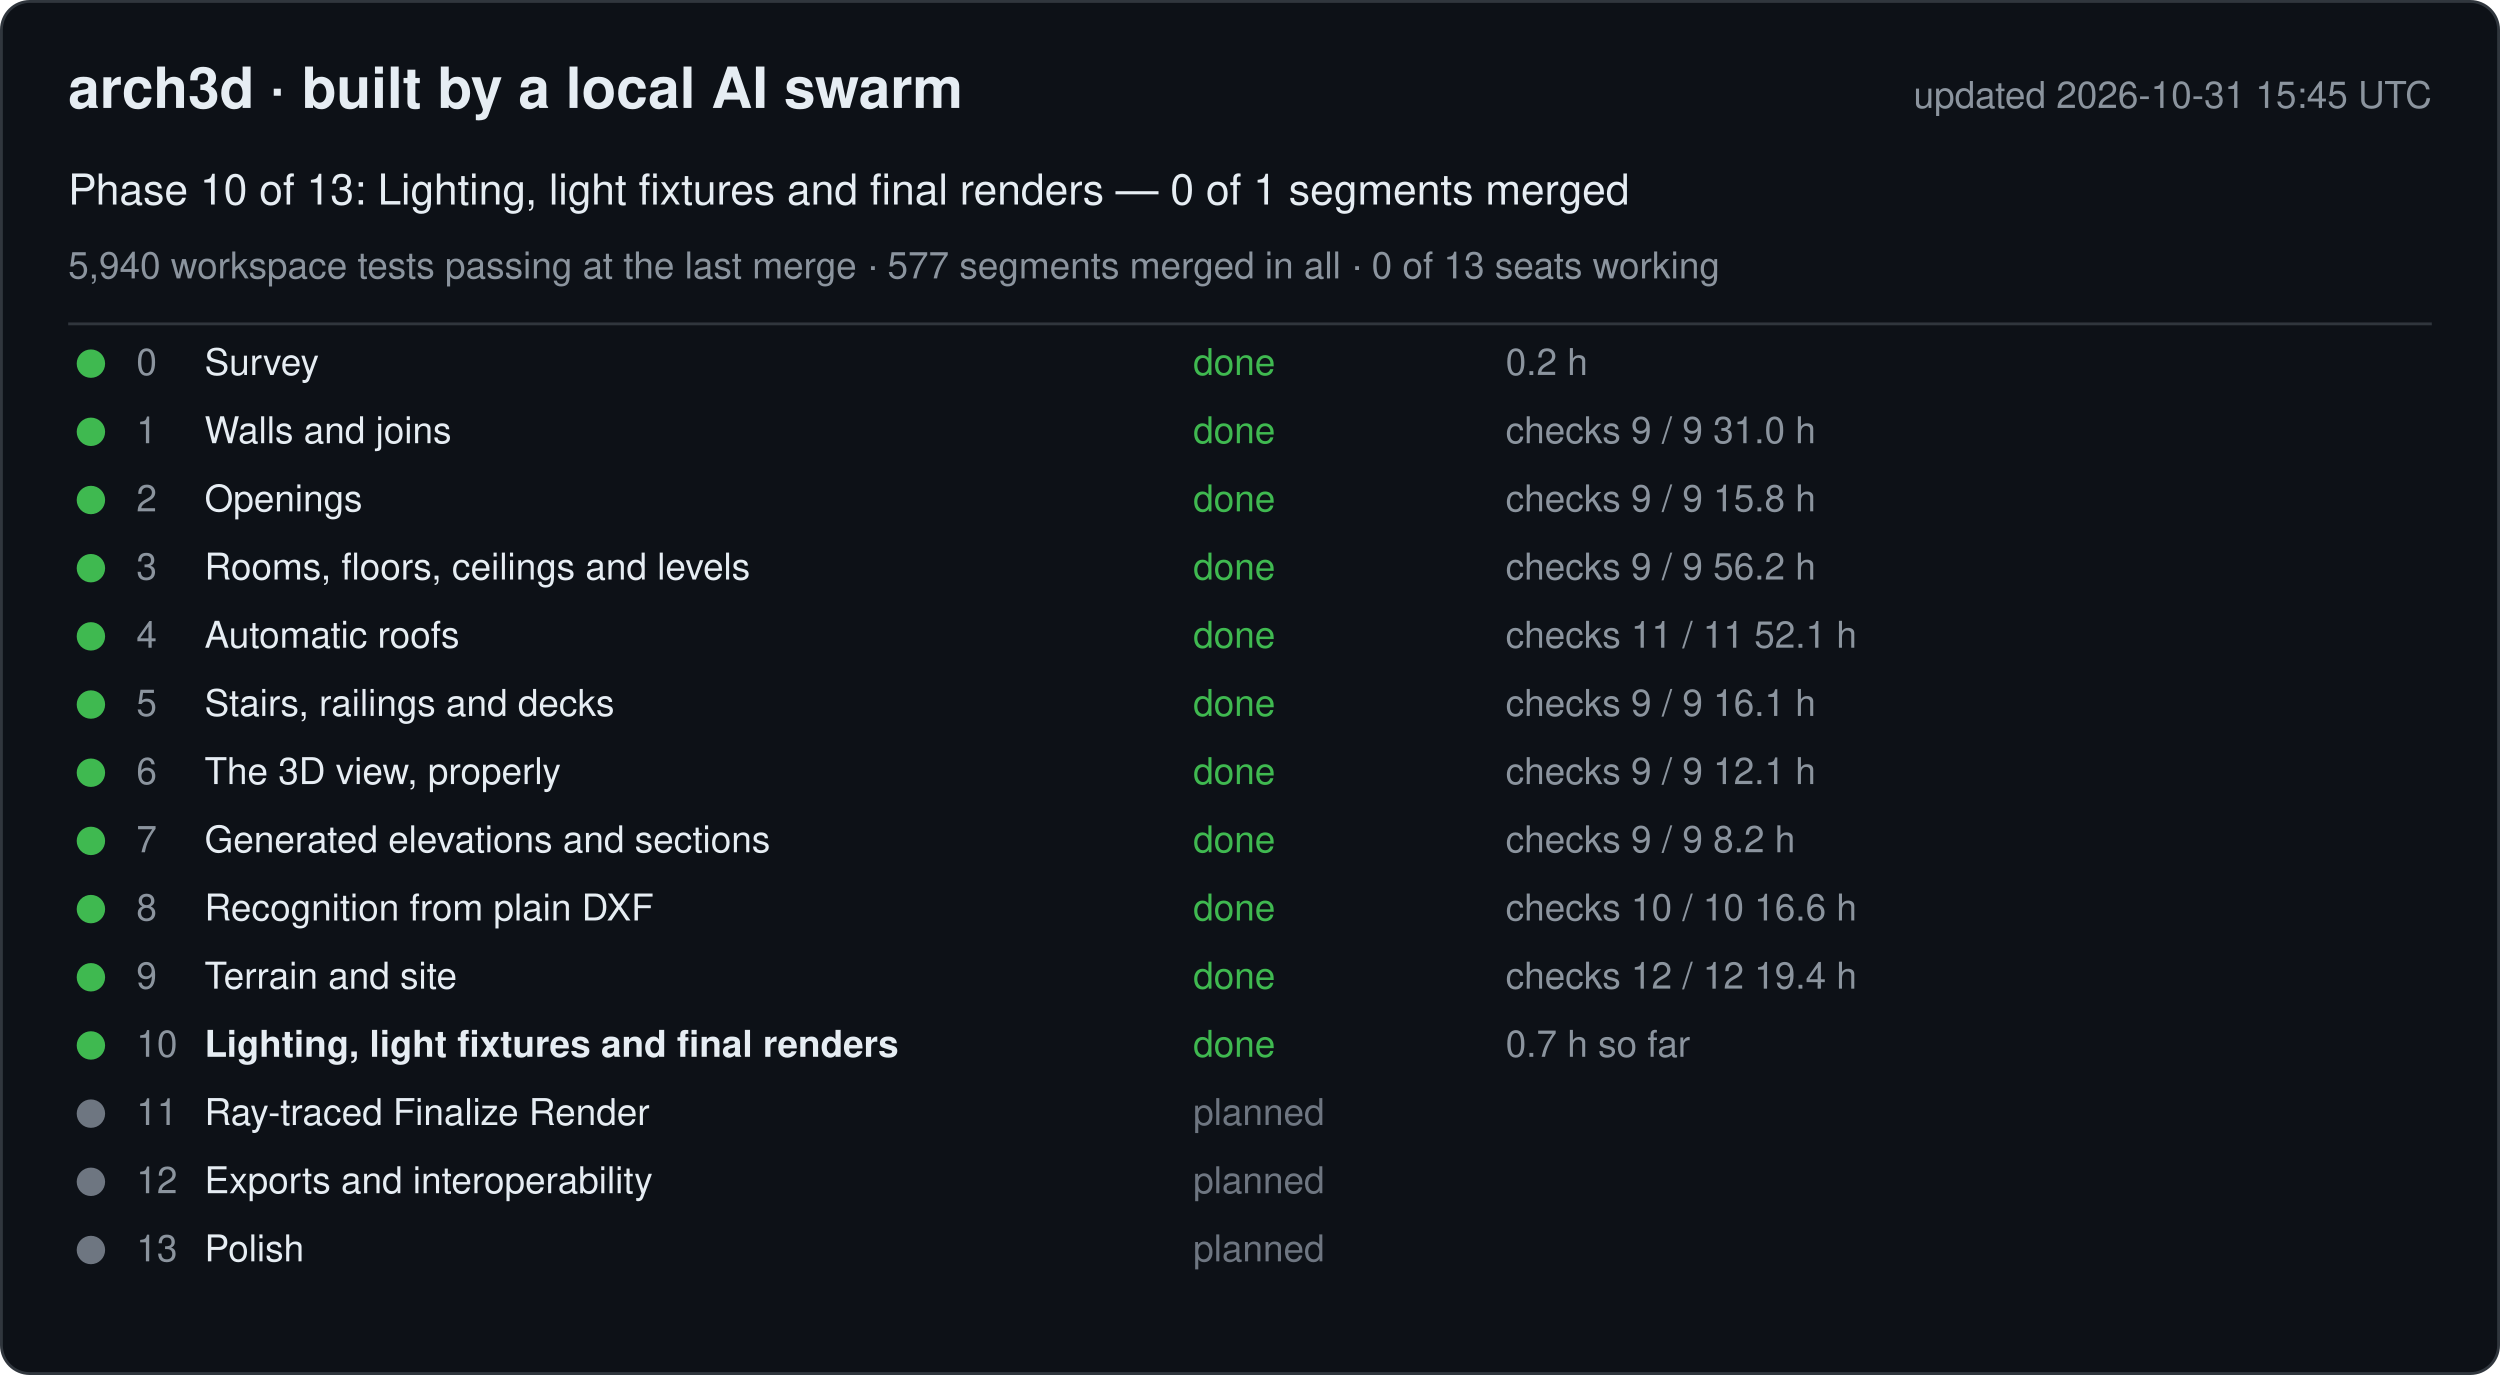
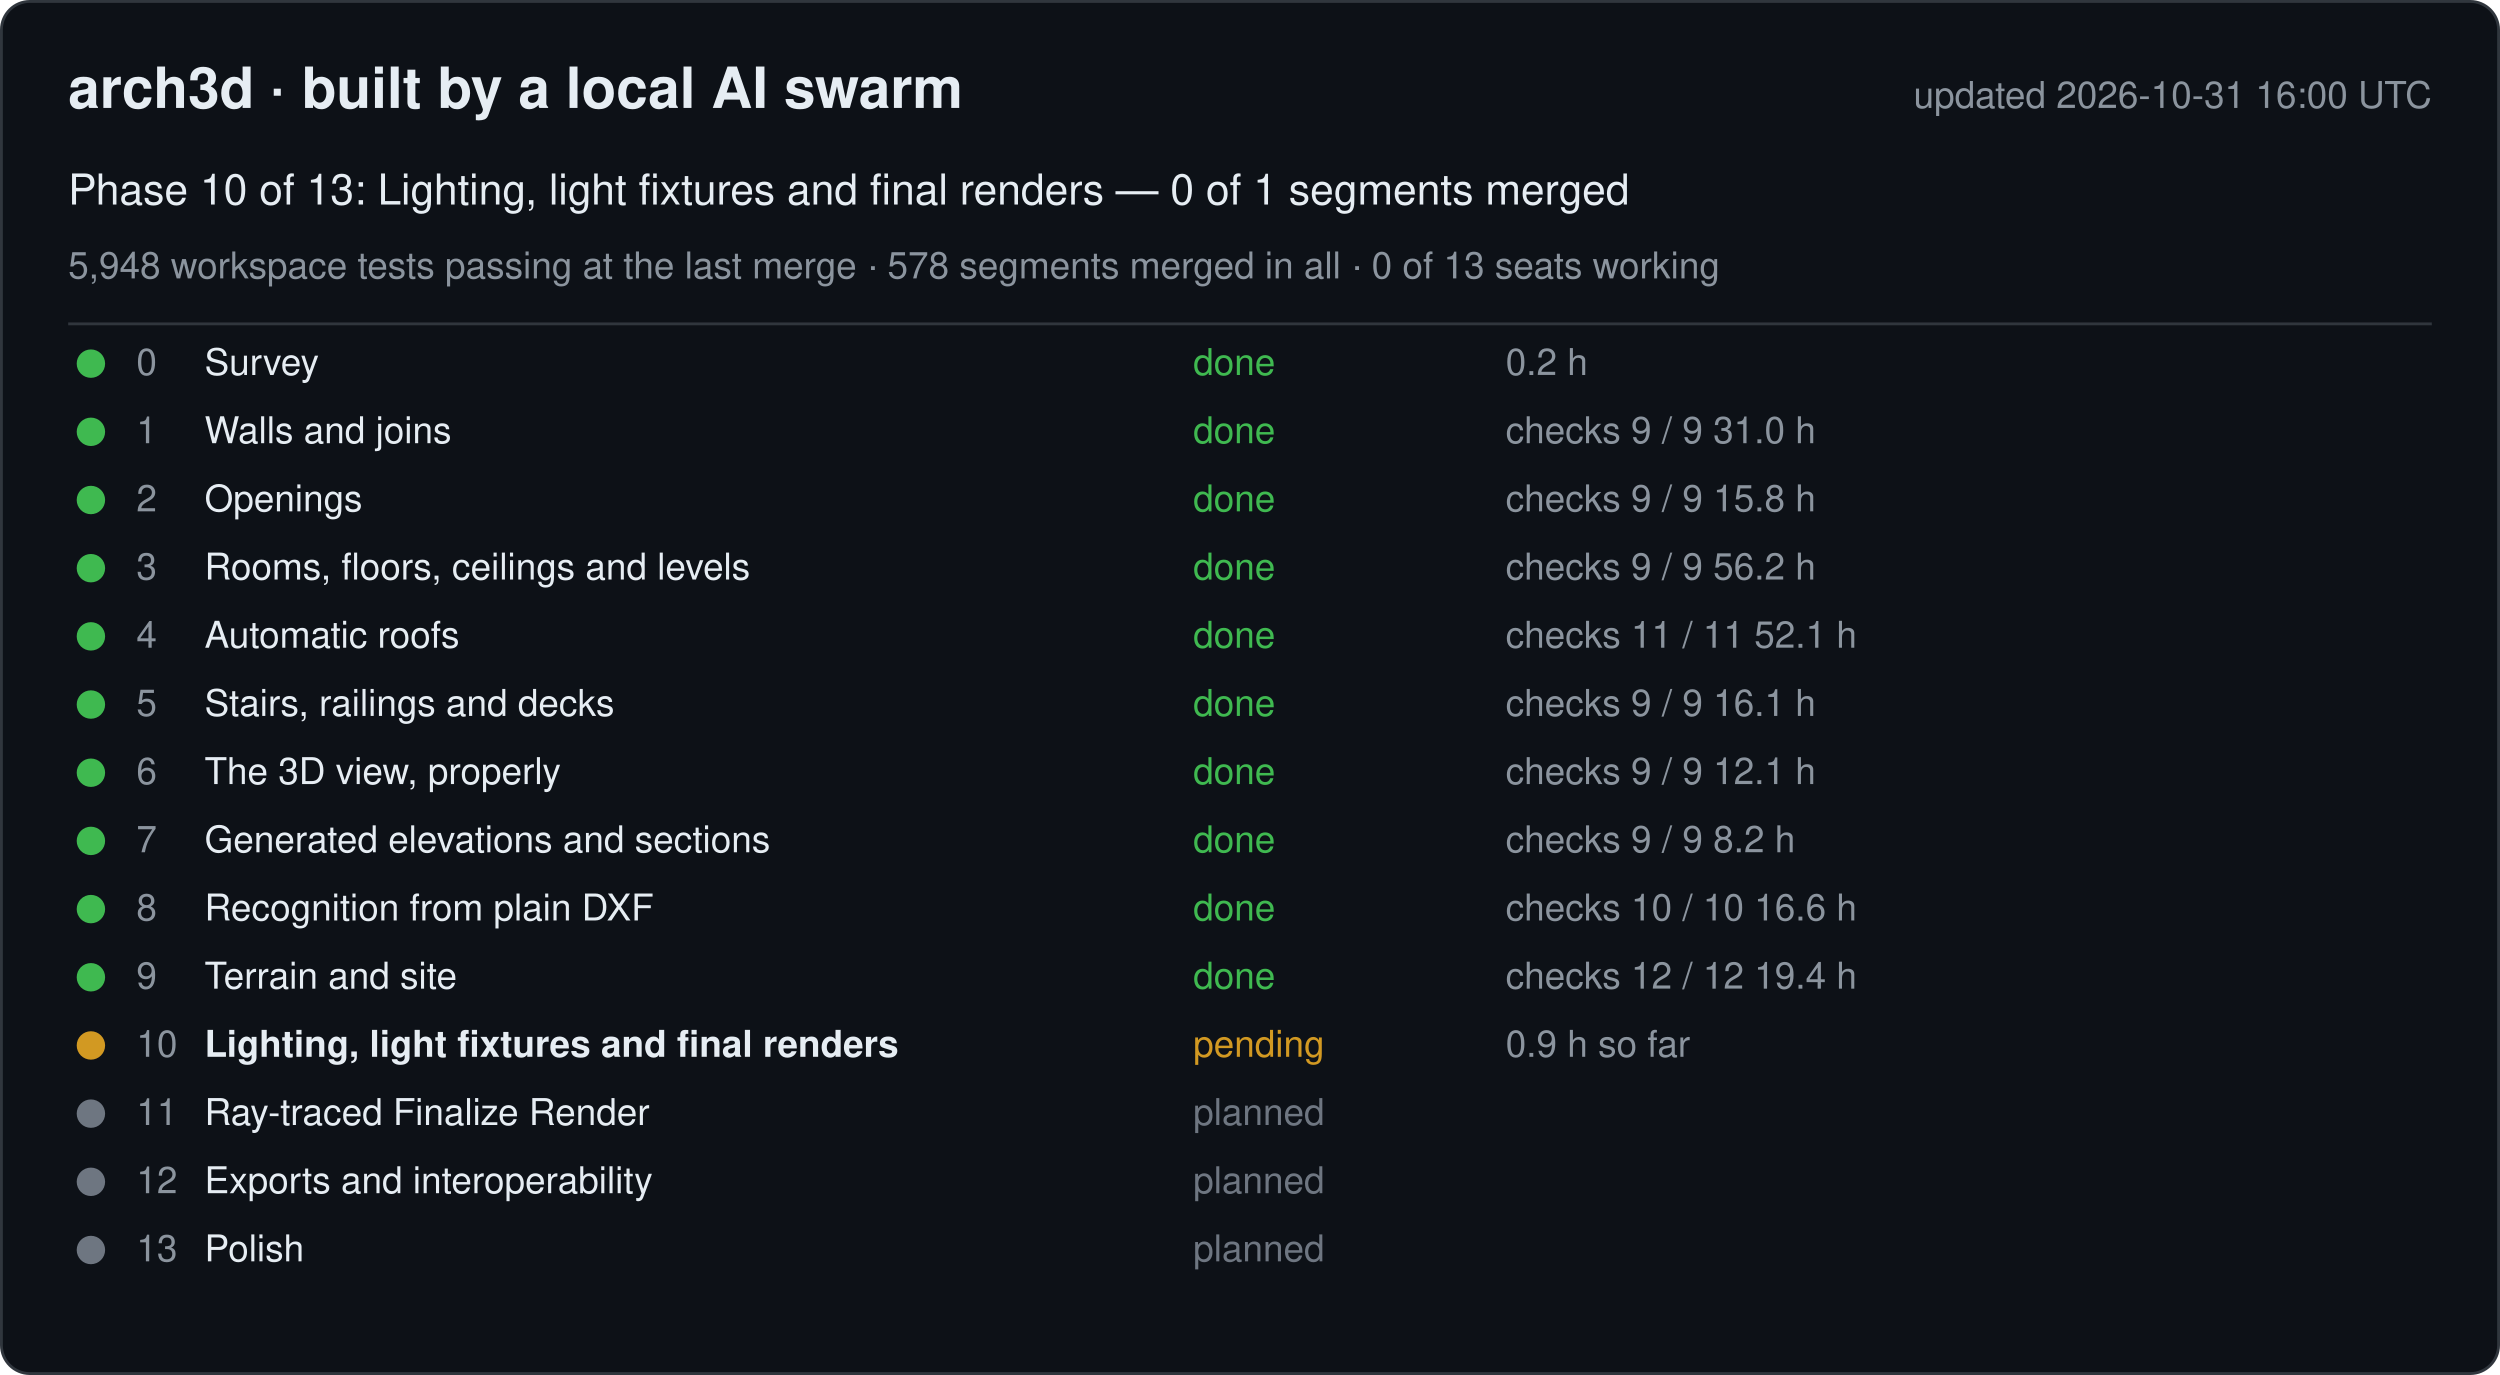
<svg xmlns="http://www.w3.org/2000/svg" width="880" height="484" viewBox="0 0 880 484" font-family="-apple-system, Segoe UI, Helvetica, Arial, sans-serif">
  <rect x="0.5" y="0.5" width="879" height="483" rx="10" fill="#0d1117" stroke="#30363d" />
  <text x="24" y="38" font-size="20" font-weight="600" fill="#e6edf3">arch3d · built by a local AI swarm</text>
-   <text x="856" y="38" font-size="13" fill="#8b949e" text-anchor="end">updated 2026-10-31 15:45 UTC</text>
+   <text x="856" y="38" font-size="13" fill="#8b949e" text-anchor="end">updated 2026-10-31 16:00 UTC</text>
  <text x="24" y="72" font-size="15" fill="#e6edf3">Phase 10 of 13: Lighting, light fixtures and final renders — 0 of 1 segments merged</text>
-   <text x="24" y="98" font-size="13" fill="#8b949e">5,940 workspace tests passing at the last merge · 577 segments merged in all · 0 of 13 seats working</text>
+   <text x="24" y="98" font-size="13" fill="#8b949e">5,948 workspace tests passing at the last merge · 578 segments merged in all · 0 of 13 seats working</text>
  <line x1="24" y1="114" x2="856" y2="114" stroke="#30363d" />
  <g data-phase="0">
    <circle cx="32" cy="128" r="5" fill="#3fb950" />
    <text x="48" y="132" font-size="13" fill="#8b949e">0</text>
    <text x="72" y="132" font-size="13" fill="#e6edf3">Survey</text>
    <text x="420" y="132" font-size="13" fill="#3fb950">done</text>
    <text x="530" y="132" font-size="13" fill="#8b949e">0.2 h</text>
  </g>
  <g data-phase="1">
    <circle cx="32" cy="152" r="5" fill="#3fb950" />
    <text x="48" y="156" font-size="13" fill="#8b949e">1</text>
    <text x="72" y="156" font-size="13" fill="#e6edf3">Walls and joins</text>
    <text x="420" y="156" font-size="13" fill="#3fb950">done</text>
    <text x="530" y="156" font-size="13" fill="#8b949e">checks 9 / 9   31.0 h</text>
  </g>
  <g data-phase="2">
    <circle cx="32" cy="176" r="5" fill="#3fb950" />
    <text x="48" y="180" font-size="13" fill="#8b949e">2</text>
    <text x="72" y="180" font-size="13" fill="#e6edf3">Openings</text>
    <text x="420" y="180" font-size="13" fill="#3fb950">done</text>
    <text x="530" y="180" font-size="13" fill="#8b949e">checks 9 / 9   15.8 h</text>
  </g>
  <g data-phase="3">
    <circle cx="32" cy="200" r="5" fill="#3fb950" />
    <text x="48" y="204" font-size="13" fill="#8b949e">3</text>
    <text x="72" y="204" font-size="13" fill="#e6edf3">Rooms, floors, ceilings and levels</text>
    <text x="420" y="204" font-size="13" fill="#3fb950">done</text>
    <text x="530" y="204" font-size="13" fill="#8b949e">checks 9 / 9   56.2 h</text>
  </g>
  <g data-phase="4">
    <circle cx="32" cy="224" r="5" fill="#3fb950" />
    <text x="48" y="228" font-size="13" fill="#8b949e">4</text>
    <text x="72" y="228" font-size="13" fill="#e6edf3">Automatic roofs</text>
    <text x="420" y="228" font-size="13" fill="#3fb950">done</text>
    <text x="530" y="228" font-size="13" fill="#8b949e">checks 11 / 11   52.1 h</text>
  </g>
  <g data-phase="5">
    <circle cx="32" cy="248" r="5" fill="#3fb950" />
    <text x="48" y="252" font-size="13" fill="#8b949e">5</text>
    <text x="72" y="252" font-size="13" fill="#e6edf3">Stairs, railings and decks</text>
    <text x="420" y="252" font-size="13" fill="#3fb950">done</text>
    <text x="530" y="252" font-size="13" fill="#8b949e">checks 9 / 9   16.1 h</text>
  </g>
  <g data-phase="6">
    <circle cx="32" cy="272" r="5" fill="#3fb950" />
    <text x="48" y="276" font-size="13" fill="#8b949e">6</text>
    <text x="72" y="276" font-size="13" fill="#e6edf3">The 3D view, properly</text>
    <text x="420" y="276" font-size="13" fill="#3fb950">done</text>
    <text x="530" y="276" font-size="13" fill="#8b949e">checks 9 / 9   12.1 h</text>
  </g>
  <g data-phase="7">
    <circle cx="32" cy="296" r="5" fill="#3fb950" />
    <text x="48" y="300" font-size="13" fill="#8b949e">7</text>
    <text x="72" y="300" font-size="13" fill="#e6edf3">Generated elevations and sections</text>
    <text x="420" y="300" font-size="13" fill="#3fb950">done</text>
    <text x="530" y="300" font-size="13" fill="#8b949e">checks 9 / 9   8.2 h</text>
  </g>
  <g data-phase="8">
    <circle cx="32" cy="320" r="5" fill="#3fb950" />
    <text x="48" y="324" font-size="13" fill="#8b949e">8</text>
    <text x="72" y="324" font-size="13" fill="#e6edf3">Recognition from plain DXF</text>
    <text x="420" y="324" font-size="13" fill="#3fb950">done</text>
    <text x="530" y="324" font-size="13" fill="#8b949e">checks 10 / 10   16.6 h</text>
  </g>
  <g data-phase="9">
    <circle cx="32" cy="344" r="5" fill="#3fb950" />
    <text x="48" y="348" font-size="13" fill="#8b949e">9</text>
    <text x="72" y="348" font-size="13" fill="#e6edf3">Terrain and site</text>
    <text x="420" y="348" font-size="13" fill="#3fb950">done</text>
    <text x="530" y="348" font-size="13" fill="#8b949e">checks 12 / 12   19.4 h</text>
  </g>
  <g data-phase="10">
-     <circle cx="32" cy="368" r="5" fill="#3fb950" />
+     <circle cx="32" cy="368" r="5" fill="#d29922" />
    <text x="48" y="372" font-size="13" fill="#8b949e">10</text>
    <text x="72" y="372" font-size="13" fill="#e6edf3" font-weight="600">Lighting, light fixtures and final renders</text>
-     <text x="420" y="372" font-size="13" fill="#3fb950">done</text>
-     <text x="530" y="372" font-size="13" fill="#8b949e">0.7 h so far</text>
+     <text x="420" y="372" font-size="13" fill="#d29922">pending</text>
+     <text x="530" y="372" font-size="13" fill="#8b949e">0.9 h so far</text>
  </g>
  <g data-phase="11">
    <circle cx="32" cy="392" r="5" fill="#6e7681" />
    <text x="48" y="396" font-size="13" fill="#8b949e">11</text>
    <text x="72" y="396" font-size="13" fill="#e6edf3">Ray-traced Finalize Render</text>
    <text x="420" y="396" font-size="13" fill="#6e7681">planned</text>
    <text x="530" y="396" font-size="13" fill="#8b949e" />
  </g>
  <g data-phase="12">
    <circle cx="32" cy="416" r="5" fill="#6e7681" />
    <text x="48" y="420" font-size="13" fill="#8b949e">12</text>
    <text x="72" y="420" font-size="13" fill="#e6edf3">Exports and interoperability</text>
    <text x="420" y="420" font-size="13" fill="#6e7681">planned</text>
    <text x="530" y="420" font-size="13" fill="#8b949e" />
  </g>
  <g data-phase="13">
    <circle cx="32" cy="440" r="5" fill="#6e7681" />
    <text x="48" y="444" font-size="13" fill="#8b949e">13</text>
    <text x="72" y="444" font-size="13" fill="#e6edf3">Polish</text>
    <text x="420" y="444" font-size="13" fill="#6e7681">planned</text>
    <text x="530" y="444" font-size="13" fill="#8b949e" />
  </g>
</svg>
